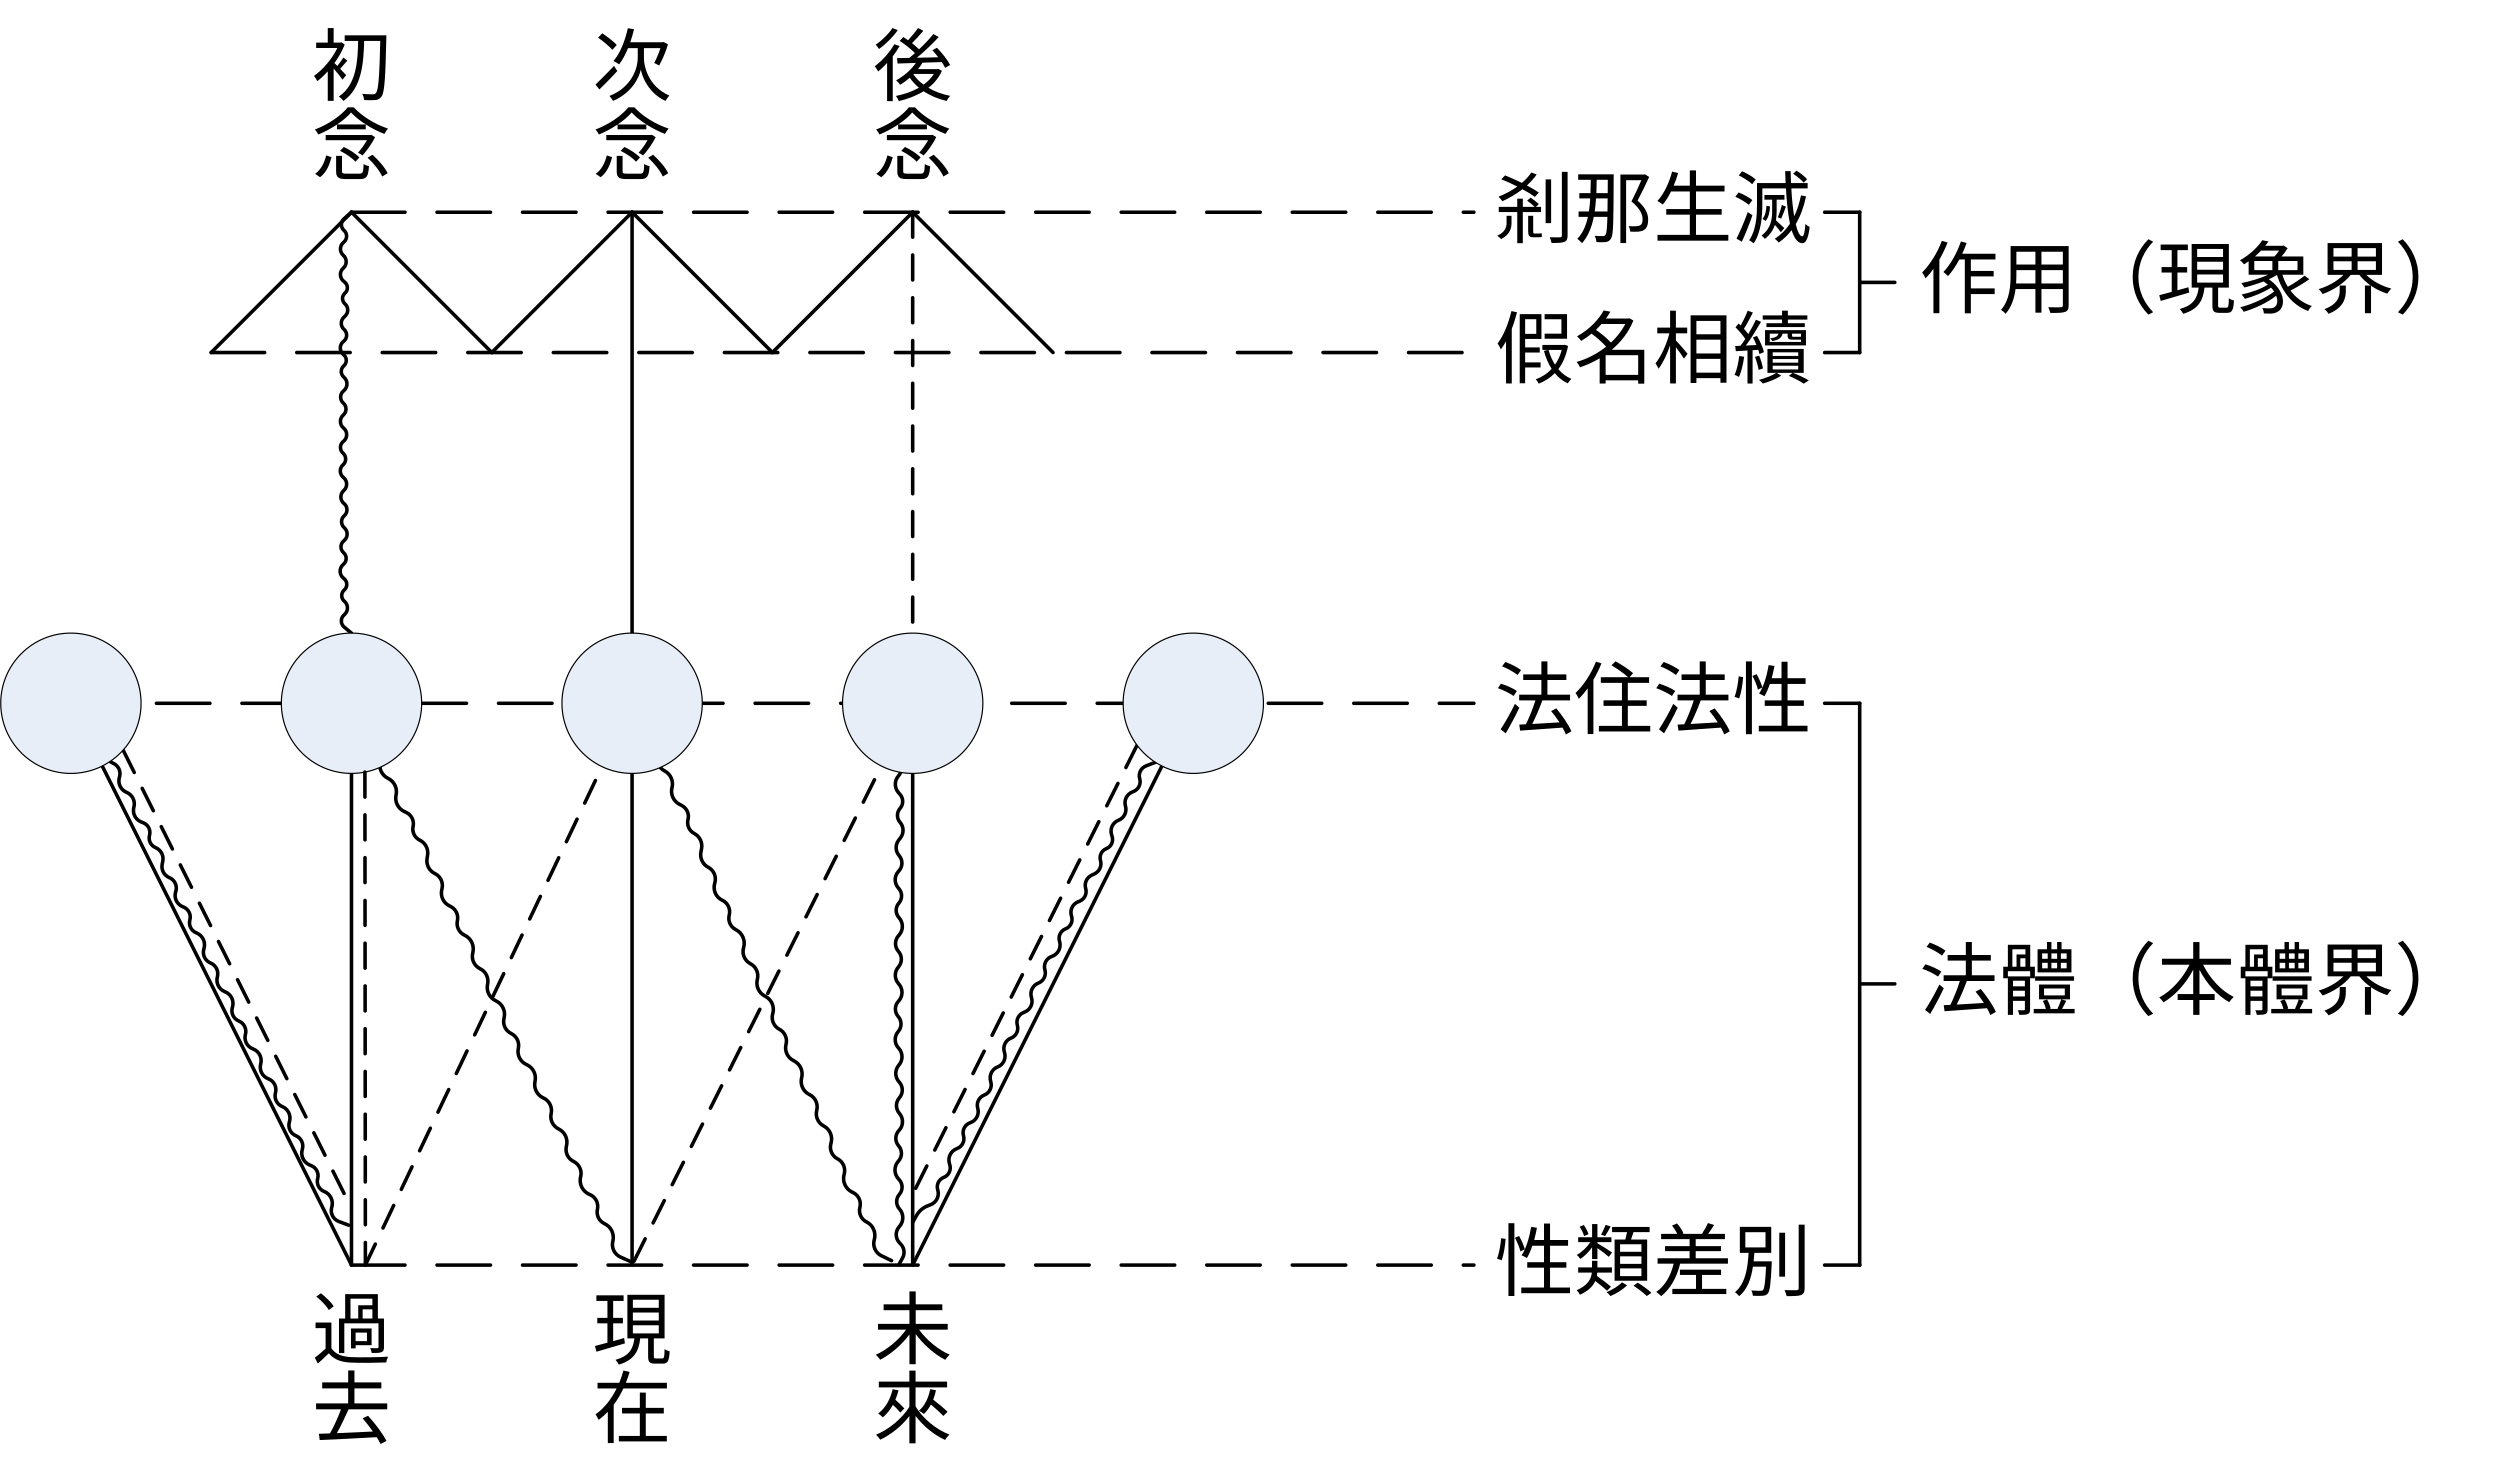
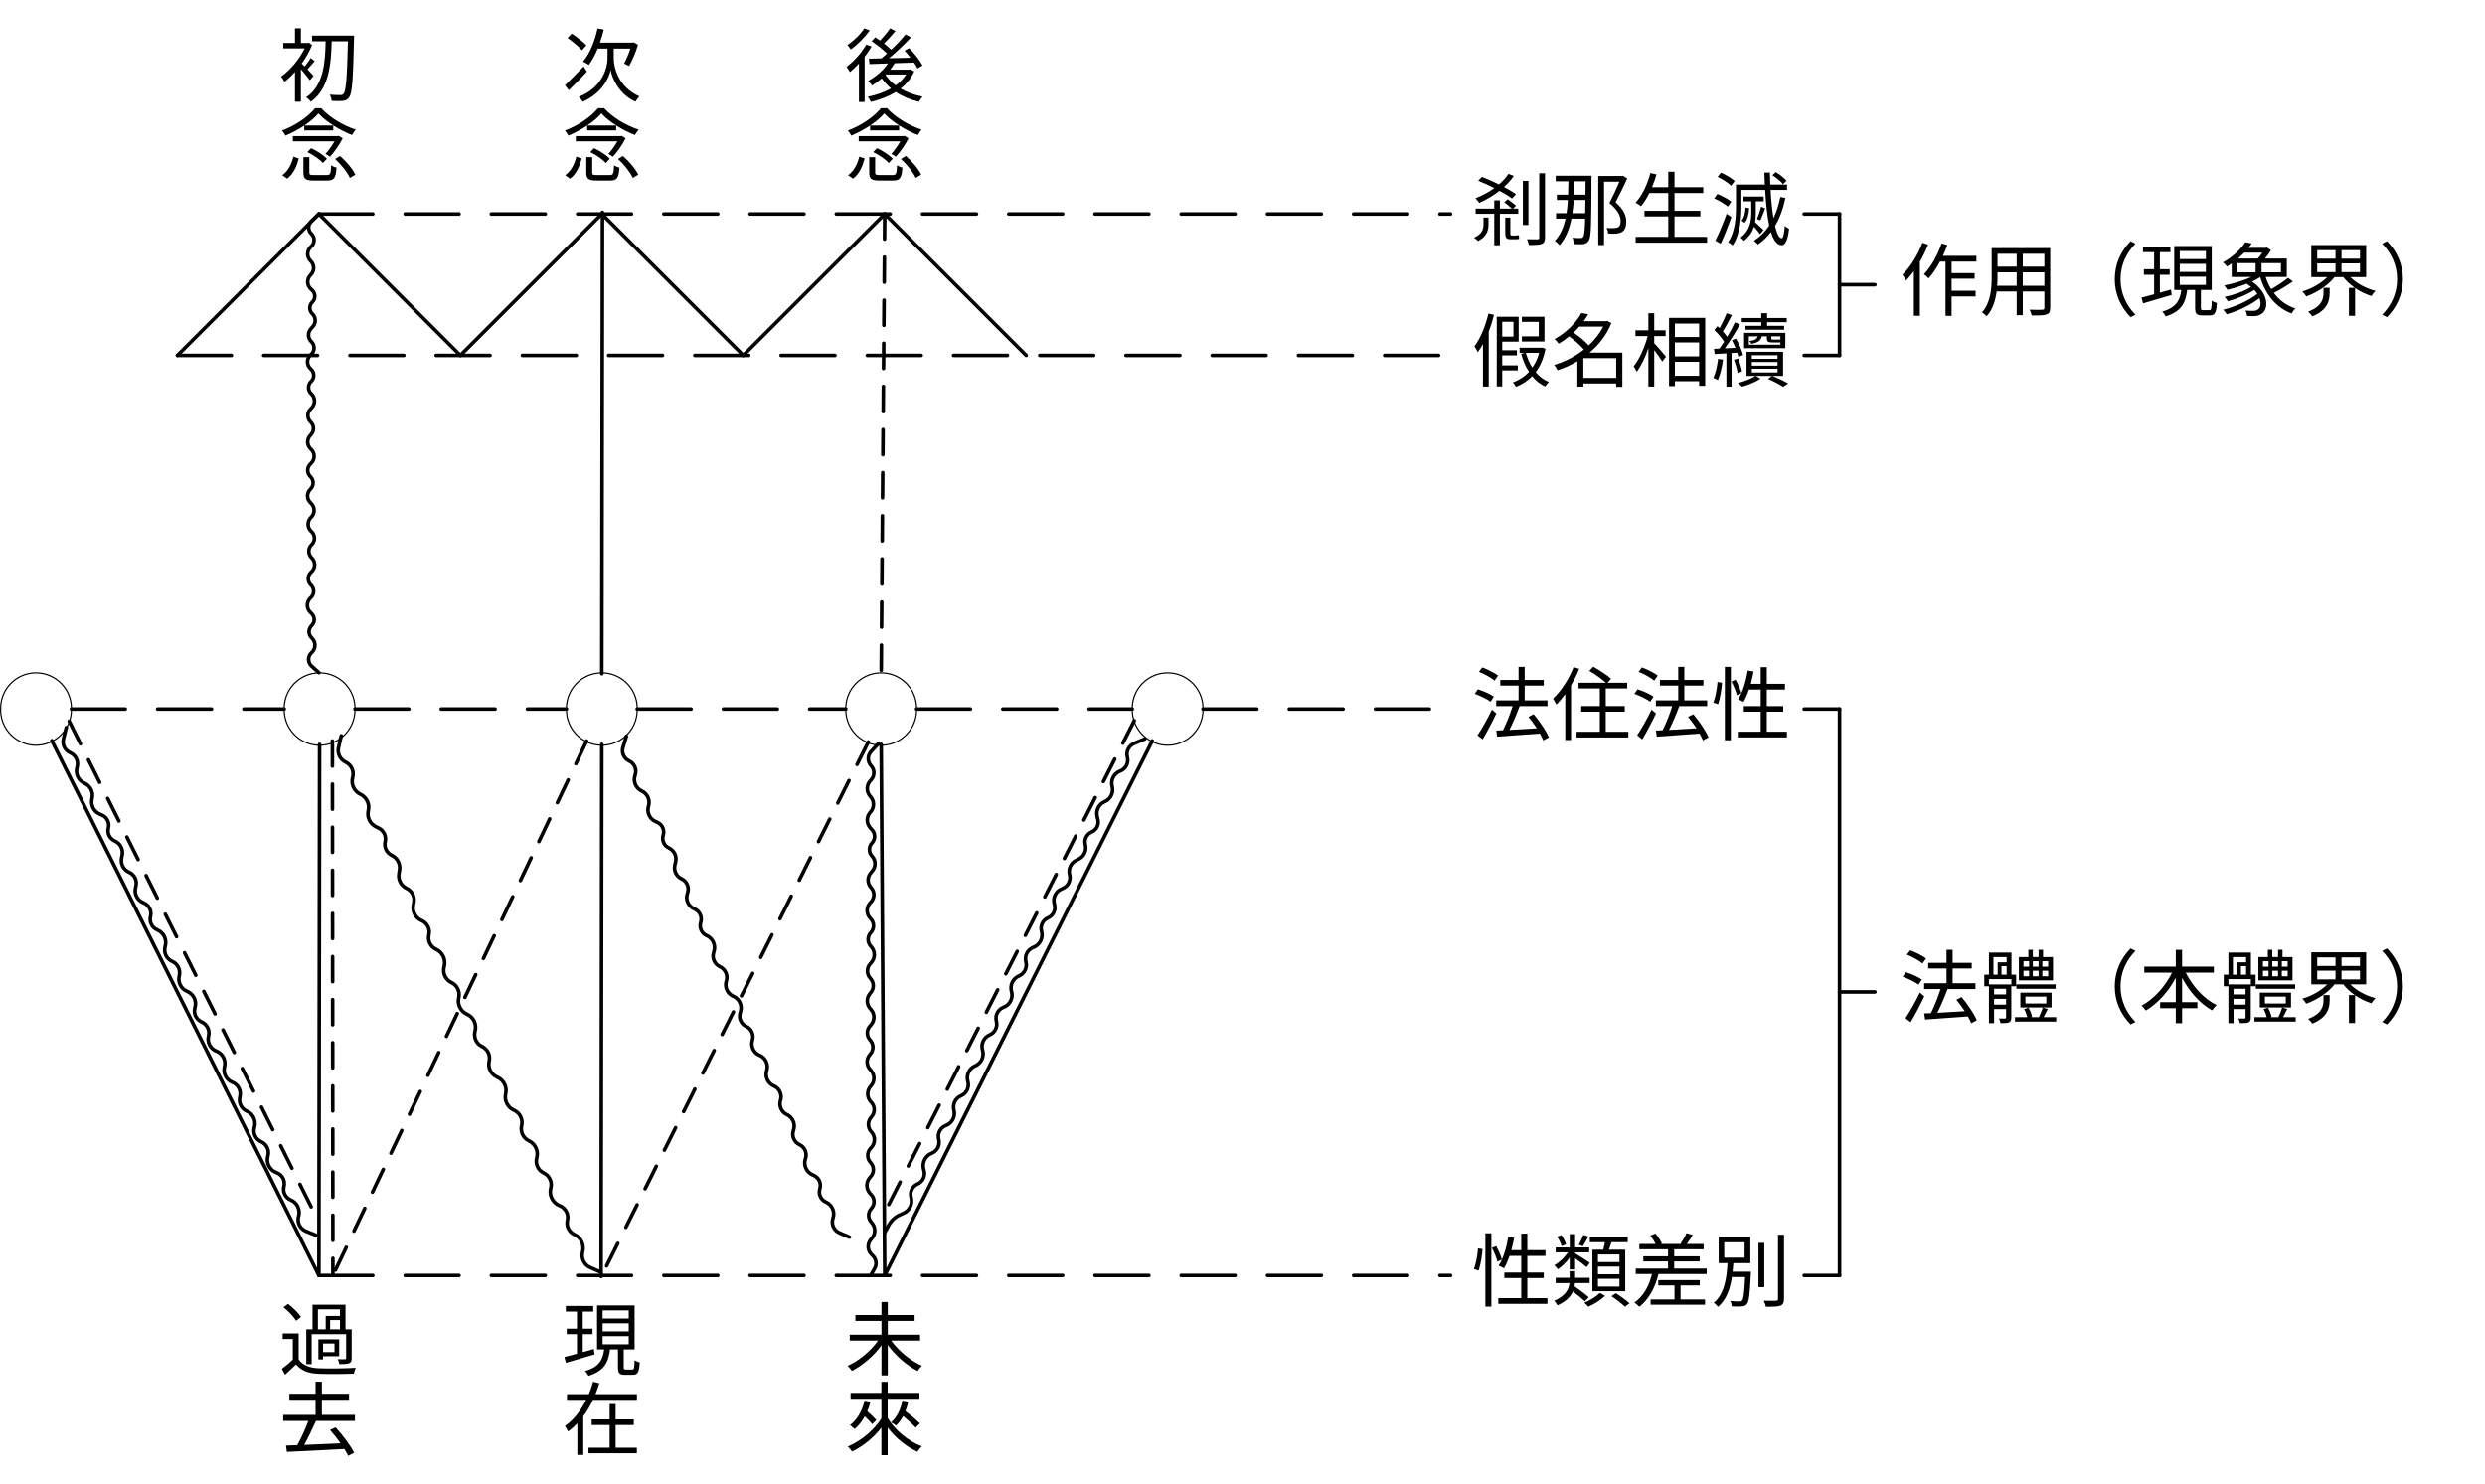
- <svg xmlns="http://www.w3.org/2000/svg" width="7.015in" height="4.129in" viewBox="0 0 505.047 297.307" xml:space="preserve" color-interpolation-filters="sRGB" class="st7">
+ <svg xmlns="http://www.w3.org/2000/svg" width="6.916in" height="4.129in" viewBox="0 0 497.96 297.307" xml:space="preserve" color-interpolation-filters="sRGB" class="st7">
  <style type="text/css">
	
		.st1 {stroke:#000000;stroke-linecap:round;stroke-linejoin:round;stroke-width:0.72}
		.st2 {stroke:#000000;stroke-dasharray:5.04,3.6;stroke-linecap:round;stroke-linejoin:round;stroke-width:0.72}
		.st3 {stroke:#000000;stroke-dasharray:10.8,6.48;stroke-linecap:round;stroke-linejoin:round;stroke-width:0.72}
		.st4 {fill:none;stroke:none;stroke-linecap:round;stroke-linejoin:round;stroke-width:0.72}
		.st5 {fill:#000000;font-family:新細明體;font-size:1.333em}
- 		.st6 {fill:#e8eef7;stroke:#000000;stroke-linecap:round;stroke-linejoin:round;stroke-width:0.24}
+ 		.st6 {fill:none;stroke:#000000;stroke-linecap:round;stroke-linejoin:round;stroke-width:0.24}
		.st7 {fill:none;fill-rule:evenodd;font-size:12px;overflow:visible;stroke-linecap:square;stroke-miterlimit:3}
	
	</style>
  <g>
-     <g id="group53-1" transform="translate(0.12,-0.36)">
-       <g id="shape45-2" transform="translate(315.515,-19.4267) rotate(26.2)">
-         <path d="M3.09 192.1 L1.58 193.75 A2.133 2.133 -180 0 0 1.58 196.63 L1.58 196.63 A2.133 2.133 0 0 1 1.58 199.51         L1.44 199.67 A2.361 2.361 -180 0 0 1.44 202.86 L1.44 202.86 A2.361 2.361 0 0 1 1.44 206.05 L1.44         206.05 A2.361 2.361 -180 0 0 1.44 209.25 L1.77 209.61 A1.98 1.98 0 0 1 1.77 212.28 L1.77 212.28         A1.98 1.98 -180 0 0 1.77 214.96 L1.77 214.96 A2.27 2.27 0 0 1 1.86 217.92 L1.49 218.38 A2.27         2.27 -180 0 0 1.58 221.35 L1.58 221.35 A2.133 2.133 0 0 1 1.58 224.23 L1.39 224.44 A2.285 2.285         -180 0 0 1.39 227.52 L1.53 227.68 A2.056 2.056 0 0 1 1.53 230.46 L1.53 230.46 A2.056 2.056 -180         0 0 1.53 233.24 L1.58 233.29 A2.437 2.437 0 0 1 1.58 236.59 L1.44 236.74 A2.209 2.209 -180 0         0 1.44 239.73 L1.44 239.73 A2.209 2.209 0 0 1 1.44 242.71 L1.44 242.71 A2.361 2.361 -180 0 0         1.44 245.91 L1.53 246.01 A2.361 2.361 0 0 1 1.53 249.2 L1.39 249.36 A2.133 2.133 -180 0 0 1.39         252.24 L1.39 252.24 A2.133 2.133 0 0 1 1.39 255.12 L1.39 255.12 A2.285 2.285 -180 0 0 1.39 258.21         L1.53 258.37 A2.361 2.361 0 0 1 1.53 261.56 L1.53 261.56 A2.361 2.361 -180 0 0 1.53 264.75 L1.62         264.86 A2.209 2.209 0 0 1 1.62 267.84 L1.62 267.84 A2.209 2.209 -180 0 0 1.62 270.83 L1.62 270.83         A2.361 2.361 0 0 1 1.62 274.02 L1.48 274.18 A2.133 2.133 -180 0 0 1.48 277.06 L1.48 277.06 A2.133         2.133 0 0 1 1.48 279.94 L1.39 280.05 A2.437 2.437 -180 0 0 1.39 283.34 L1.62 283.6 A2.056 2.056         0 0 1 1.62 286.38 L1.62 286.38 A2.056 2.056 -180 0 0 1.62 289.16 L1.67 289.21 A2.437 2.437 0         0 1 1.67 292.51 L1.23 292.99 A4.38 4.38 -180 0 0 0.08 295.73 L0 297.31" class="st1" />
-       </g>
-       <g id="shape47-5" transform="translate(495.547,283.795) rotate(116.546)">
-         <path d="M0 297.31 L101.43 297.31" class="st2" />
-       </g>
-       <g id="shape46-8" transform="translate(506.921,275.297) rotate(116.54)">
-         <path d="M0 297.31 L126.88 297.31" class="st1" />
-       </g>
-       <g id="shape44-11" transform="translate(56.1234,-15.2308) rotate(-24)">
-         <path d="M3.21 175.81 L1.7 177.72 A2.683 2.683 -180 0 0 1.7 181.05 L1.7 181.05 A2.683 2.683 0 0 1 1.7 184.39         L1.56 184.56 A2.971 2.971 -180 0 0 1.56 188.26 L1.56 188.26 A2.971 2.971 0 0 1 1.56 191.95 L1.56         191.95 A2.971 2.971 -180 0 0 1.56 195.64 L1.89 196.06 A2.492 2.492 0 0 1 1.89 199.16 L1.89 199.16         A2.492 2.492 -180 0 0 1.89 202.25 L1.89 202.25 A2.855 2.855 0 0 1 1.99 205.66 L1.6 206.23 A2.855         2.855 -180 0 0 1.7 209.64 L1.7 209.64 A2.683 2.683 0 0 1 1.7 212.97 L1.51 213.21 A2.875 2.875         -180 0 0 1.51 216.79 L1.65 216.96 A2.587 2.587 0 0 1 1.65 220.18 L1.65 220.18 A2.587 2.587 -180         0 0 1.65 223.4 L1.7 223.46 A3.067 3.067 0 0 1 1.7 227.27 L1.56 227.45 A2.779 2.779 -180 0 0         1.56 230.9 L1.56 230.9 A2.779 2.779 0 0 1 1.56 234.35 L1.56 234.35 A2.971 2.971 -180 0 0 1.56         238.05 L1.65 238.17 A2.971 2.971 0 0 1 1.65 241.86 L1.51 242.04 A2.683 2.683 -180 0 0 1.51 245.37         L1.51 245.37 A2.683 2.683 0 0 1 1.51 248.71 L1.51 248.71 A2.875 2.875 -180 0 0 1.51 252.28 L1.65         252.46 A2.971 2.971 0 0 1 1.65 256.15 L1.65 256.15 A2.971 2.971 -180 0 0 1.65 259.85 L1.75 259.96         A2.779 2.779 0 0 1 1.75 263.42 L1.75 263.42 A2.779 2.779 -180 0 0 1.75 266.87 L1.75 266.87 A2.971         2.971 0 0 1 1.75 270.57 L1.61 270.74 A2.683 2.683 -180 0 0 1.61 274.08 L1.61 274.08 A2.683 2.683         0 0 1 1.61 277.41 L1.51 277.53 A3.067 3.067 -180 0 0 1.51 281.35 L1.75 281.64 A2.587 2.587 0 0         1 1.75 284.86 L1.75 284.86 A2.587 2.587 -180 0 0 1.75 288.08 L1.8 288.13 A3.067 3.067 0 0 1 1.8         291.95 L1.69 292.08 A2.761 2.761 -180 0 0 1.75 295.58 L3.21 297.31" class="st1" />
-       </g>
-       <g id="shape43-14" transform="translate(180.673,-41.3465)">
-         <path d="M2.35 183.8 L0.84 185.53 A2.309 2.309 -180 0 0 0.84 188.57 L0.84 188.57 A2.309 2.309 0 0 1 0.84         191.6 L0.7 191.76 A2.556 2.556 -180 0 0 0.7 195.12 L0.7 195.12 A2.556 2.556 0 0 1 0.7 198.48         L0.7 198.48 A2.556 2.556 -180 0 0 0.7 201.84 L1.03 202.22 A2.144 2.144 0 0 1 1.03 205.04 L1.03         205.04 A2.144 2.144 -180 0 0 1.03 207.86 L1.03 207.86 A2.457 2.457 0 0 1 1.12 210.97 L0.74 211.47         A2.457 2.457 -180 0 0 0.84 214.58 L0.84 214.58 A2.309 2.309 0 0 1 0.84 217.61 L0.65 217.83 A2.474         2.474 -180 0 0 0.65 221.08 L0.79 221.25 A2.227 2.227 0 0 1 0.79 224.17 L0.79 224.17 A2.227 2.227         -180 0 0 0.79 227.1 L0.84 227.15 A2.639 2.639 0 0 1 0.84 230.62 L0.7 230.78 A2.392 2.392 -180         0 0 0.7 233.93 L0.7 233.93 A2.392 2.392 0 0 1 0.7 237.07 L0.7 237.07 A2.556 2.556 -180 0 0 0.7         240.43 L0.79 240.54 A2.556 2.556 0 0 1 0.79 243.9 L0.65 244.06 A2.309 2.309 -180 0 0 0.65 247.09         L0.65 247.09 A2.309 2.309 0 0 1 0.65 250.13 L0.65 250.13 A2.474 2.474 -180 0 0 0.65 253.38 L0.79         253.54 A2.556 2.556 0 0 1 0.79 256.9 L0.79 256.9 A2.556 2.556 -180 0 0 0.79 260.26 L0.89 260.37         A2.392 2.392 0 0 1 0.89 263.51 L0.89 263.51 A2.392 2.392 -180 0 0 0.89 266.66 L0.89 266.66 A2.556         2.556 0 0 1 0.89 270.02 L0.74 270.18 A2.309 2.309 -180 0 0 0.74 273.22 L0.74 273.22 A2.309 2.309         0 0 1 0.74 276.25 L0.65 276.36 A2.639 2.639 -180 0 0 0.65 279.83 L0.89 280.1 A2.227 2.227 0 0         1 0.89 283.02 L0.89 283.02 A2.227 2.227 -180 0 0 0.89 285.95 L0.93 286 A2.639 2.639 0 0 1 0.93         289.47 L0.83 289.59 A2.383 2.383 -180 0 0 0.89 292.78 L1.2 293.12 A2.337 2.337 0 0 1 1.55 295.83         L0.74 297.31" class="st1" />
-       </g>
-       <g id="shape42-17" transform="translate(481.559,142.452) rotate(90)">
-         <path d="M0 297.31 L113.51 297.31" class="st1" />
-       </g>
-       <g id="shape41-20" transform="translate(-4.99237,-11.0019) rotate(-25.8)">
-         <path d="M3.21 175.59 L1.7 177.5 A2.691 2.691 -180 0 0 1.7 180.84 L1.7 180.84 A2.691 2.691 0 0 1 1.7 184.18         L1.56 184.36 A2.979 2.979 -180 0 0 1.56 188.06 L1.56 188.06 A2.979 2.979 0 0 1 1.56 191.76 L1.56         191.76 A2.979 2.979 -180 0 0 1.56 195.46 L1.89 195.88 A2.499 2.499 0 0 1 1.89 198.98 L1.89 198.98         A2.499 2.499 -180 0 0 1.89 202.08 L1.89 202.08 A2.863 2.863 0 0 1 1.99 205.5 L1.6 206.06 A2.863         2.863 -180 0 0 1.7 209.48 L1.7 209.48 A2.691 2.691 0 0 1 1.7 212.82 L1.51 213.06 A2.883 2.883         -180 0 0 1.51 216.64 L1.65 216.82 A2.595 2.595 0 0 1 1.65 220.04 L1.65 220.04 A2.595 2.595 -180         0 0 1.65 223.26 L1.7 223.32 A3.076 3.076 0 0 1 1.7 227.14 L1.56 227.32 A2.787 2.787 -180 0 0         1.56 230.78 L1.56 230.78 A2.787 2.787 0 0 1 1.56 234.24 L1.56 234.24 A2.979 2.979 -180 0 0 1.56         237.94 L1.65 238.06 A2.979 2.979 0 0 1 1.65 241.76 L1.51 241.94 A2.691 2.691 -180 0 0 1.51 245.28         L1.51 245.28 A2.691 2.691 0 0 1 1.51 248.62 L1.51 248.62 A2.883 2.883 -180 0 0 1.51 252.2 L1.65         252.38 A2.979 2.979 0 0 1 1.65 256.08 L1.65 256.08 A2.979 2.979 -180 0 0 1.65 259.78 L1.75 259.9         A2.787 2.787 0 0 1 1.75 263.36 L1.75 263.36 A2.787 2.787 -180 0 0 1.75 266.82 L1.75 266.82 A2.979         2.979 0 0 1 1.75 270.52 L1.61 270.7 A2.691 2.691 -180 0 0 1.61 274.04 L1.61 274.04 A2.691 2.691         0 0 1 1.61 277.38 L1.51 277.5 A3.076 3.076 -180 0 0 1.51 281.32 L1.75 281.61 A2.595 2.595 0         0 1 1.75 284.84 L1.75 284.84 A2.595 2.595 -180 0 0 1.75 288.06 L1.8 288.12 A3.076 3.076 0 0         1 1.8 291.94 L1.69 292.07 A2.769 2.769 -180 0 0 1.75 295.58 L3.21 297.31" class="st1" />
-       </g>
-       <g id="shape39-23" transform="translate(290.821,19.306) rotate(63.5108)">
-         <path d="M0 297.31 L103.45 297.31" class="st2" />
-       </g>
-       <g id="shape40-26" transform="translate(-63.8459,-17.4414) rotate(-26.2)">
-         <path d="M3.21 187.81 L1.7 189.53 A2.275 2.275 -180 0 0 1.7 192.54 L1.7 192.54 A2.275 2.275 0 0 1 1.7 195.54         L1.56 195.7 A2.518 2.518 -180 0 0 1.56 199.03 L1.56 199.03 A2.518 2.518 0 0 1 1.56 202.36 L1.56         202.36 A2.518 2.518 -180 0 0 1.56 205.69 L1.89 206.06 A2.112 2.112 0 0 1 1.89 208.85 L1.89 208.85         A2.112 2.112 -180 0 0 1.89 211.65 L1.89 211.65 A2.421 2.421 0 0 1 1.98 214.73 L1.61 215.22 A2.421         2.421 -180 0 0 1.7 218.3 L1.7 218.3 A2.275 2.275 0 0 1 1.7 221.31 L1.51 221.52 A2.437 2.437         -180 0 0 1.51 224.74 L1.65 224.9 A2.193 2.193 0 0 1 1.65 227.8 L1.65 227.8 A2.193 2.193 -180         0 0 1.65 230.7 L1.7 230.75 A2.599 2.599 0 0 1 1.7 234.19 L1.56 234.35 A2.356 2.356 -180 0 0         1.56 237.46 L1.56 237.46 A2.356 2.356 0 0 1 1.56 240.57 L1.56 240.57 A2.518 2.518 -180 0 0 1.56         243.9 L1.65 244.01 A2.518 2.518 0 0 1 1.65 247.34 L1.51 247.5 A2.275 2.275 -180 0 0 1.51 250.5         L1.51 250.5 A2.275 2.275 0 0 1 1.51 253.51 L1.51 253.51 A2.437 2.437 -180 0 0 1.51 256.73 L1.65         256.89 A2.518 2.518 0 0 1 1.65 260.22 L1.65 260.22 A2.518 2.518 -180 0 0 1.65 263.55 L1.75 263.65         A2.356 2.356 0 0 1 1.75 266.77 L1.75 266.77 A2.356 2.356 -180 0 0 1.75 269.88 L1.75 269.88 A2.518         2.518 0 0 1 1.75 273.21 L1.61 273.37 A2.275 2.275 -180 0 0 1.61 276.37 L1.61 276.37 A2.275 2.275         0 0 1 1.61 279.38 L1.51 279.49 A2.599 2.599 -180 0 0 1.51 282.92 L1.75 283.19 A2.193 2.193 0         0 1 1.75 286.09 L1.75 286.09 A2.193 2.193 -180 0 0 1.75 288.99 L1.8 289.04 A2.599 2.599 0 0         1 1.8 292.48 L1.7 292.59 A2.348 2.348 -180 0 0 1.75 295.75 L3.21 297.31" class="st1" />
-       </g>
-       <g id="shape38-29" transform="translate(280.15,9.60713) rotate(63.4596)">
-         <path d="M0 297.31 L126.88 297.31" class="st1" />
-       </g>
-       <g id="shape34-32" transform="translate(396.137,269.955) rotate(115.395)">
-         <path d="M0 297.31 L125.65 297.31" class="st2" />
-       </g>
-       <g id="shape36-35" transform="translate(368.173,142.452) rotate(90)">
-         <path d="M0 297.31 L113.51 297.31" class="st1" />
-       </g>
-       <g id="shape33-38" transform="translate(450.228,275.297) rotate(116.54)">
-         <path d="M0 297.31 L126.88 297.31" class="st2" />
-       </g>
-       <g id="shape32-41" transform="translate(481.559,43.2397) rotate(90)">
-         <path d="M0 297.31 L99.21 297.31" class="st2" />
-       </g>
-       <g id="shape31-44" transform="translate(424.866,43.2397) rotate(90)">
-         <path d="M0 297.31 L212.72 297.31" class="st1" />
-       </g>
-       <g id="shape24-47" transform="translate(14.1732,-154.854)">
-         <path d="M0 297.31 L283.46 297.31" class="st3" />
-       </g>
-       <g id="shape1-50" transform="translate(60.9449,-255.24)">
+     <g id="group64-1" transform="translate(0.12,-0.36)">
+       <g id="shape45-2" transform="translate(308.428,-19.4267) rotate(26.2)">
+         <path d="M3.09 185.57 L1.58 187.32 A2.342 2.342 -180 0 0 1.58 190.39 L1.58 190.39 A2.342 2.342 0 0 1 1.58         193.45 L1.44 193.61 A2.593 2.593 -180 0 0 1.44 197 L1.44 197 A2.593 2.593 0 0 1 1.44 200.39         L1.44 200.39 A2.593 2.593 -180 0 0 1.44 203.78 L1.77 204.17 A2.175 2.175 0 0 1 1.77 207.01 L1.77         207.01 A2.175 2.175 -180 0 0 1.77 209.85 L1.77 209.85 A2.492 2.492 0 0 1 1.86 212.99 L1.48 213.49         A2.492 2.492 -180 0 0 1.58 216.63 L1.58 216.63 A2.342 2.342 0 0 1 1.58 219.7 L1.39 219.92 A2.509         2.509 -180 0 0 1.39 223.2 L1.53 223.36 A2.259 2.259 0 0 1 1.53 226.31 L1.53 226.31 A2.259 2.259         -180 0 0 1.53 229.27 L1.58 229.32 A2.677 2.677 0 0 1 1.58 232.82 L1.44 232.99 A2.426 2.426 -180         0 0 1.44 236.16 L1.44 236.16 A2.426 2.426 0 0 1 1.44 239.33 L1.44 239.33 A2.593 2.593 -180 0         0 1.44 242.72 L1.53 242.83 A2.593 2.593 0 0 1 1.53 246.22 L1.39 246.38 A2.342 2.342 -180 0 0         1.39 249.45 L1.39 249.45 A2.342 2.342 0 0 1 1.39 252.51 L1.39 252.51 A2.509 2.509 -180 0 0 1.39         255.79 L1.53 255.95 A2.593 2.593 0 0 1 1.53 259.34 L1.53 259.34 A2.593 2.593 -180 0 0 1.53 262.73         L1.62 262.84 A2.426 2.426 0 0 1 1.62 266.02 L1.62 266.02 A2.426 2.426 -180 0 0 1.62 269.19 L1.62         269.19 A2.593 2.593 0 0 1 1.62 272.58 L1.48 272.74 A2.342 2.342 -180 0 0 1.48 275.8 L1.48 275.8         A2.342 2.342 0 0 1 1.48 278.87 L1.39 278.98 A2.677 2.677 -180 0 0 1.39 282.48 L1.62 282.75 A2.259         2.259 0 0 1 1.62 285.7 L1.62 285.7 A2.259 2.259 -180 0 0 1.62 288.66 L1.67 288.71 A2.677 2.677         0 0 1 1.67 292.21 L1.26 292.69 A4.855 4.855 -180 0 0 0.08 295.63 L0 297.31" class="st1" />
+       </g>
+       <g id="shape47-5" transform="translate(492.3,279.314) rotate(116.903)">
+         <path d="M0 297.31 L110.69 297.31" class="st2" />
+       </g>
+       <g id="shape46-8" transform="translate(496.647,281.901) rotate(116.588)">
+         <path d="M0 297.31 L119.79 297.31" class="st1" />
+       </g>
+       <g id="shape44-11" transform="translate(46.2184,-22.0252) rotate(-24)">
+         <path d="M3.21 187.45 L1.7 189.18 A2.286 2.286 -180 0 0 1.7 192.19 L1.7 192.19 A2.286 2.286 0 0 1 1.7 195.21         L1.56 195.37 A2.531 2.531 -180 0 0 1.56 198.71 L1.56 198.71 A2.531 2.531 0 0 1 1.56 202.05 L1.56         202.05 A2.531 2.531 -180 0 0 1.56 205.38 L1.89 205.76 A2.123 2.123 0 0 1 1.89 208.56 L1.89 208.56         A2.123 2.123 -180 0 0 1.89 211.36 L1.89 211.36 A2.433 2.433 0 0 1 1.98 214.46 L1.61 214.94 A2.433         2.433 -180 0 0 1.7 218.04 L1.7 218.04 A2.286 2.286 0 0 1 1.7 221.05 L1.51 221.27 A2.45 2.45         -180 0 0 1.51 224.5 L1.65 224.66 A2.205 2.205 0 0 1 1.65 227.57 L1.65 227.57 A2.205 2.205 -180         0 0 1.65 230.48 L1.7 230.53 A2.613 2.613 0 0 1 1.7 233.98 L1.56 234.14 A2.368 2.368 -180 0 0         1.56 237.26 L1.56 237.26 A2.368 2.368 0 0 1 1.56 240.39 L1.56 240.39 A2.531 2.531 -180 0 0 1.56         243.73 L1.65 243.83 A2.531 2.531 0 0 1 1.65 247.17 L1.51 247.33 A2.286 2.286 -180 0 0 1.51 250.35         L1.51 250.35 A2.286 2.286 0 0 1 1.51 253.36 L1.51 253.36 A2.45 2.45 -180 0 0 1.51 256.6 L1.65         256.76 A2.531 2.531 0 0 1 1.65 260.1 L1.65 260.1 A2.531 2.531 -180 0 0 1.65 263.43 L1.75 263.54         A2.368 2.368 0 0 1 1.75 266.67 L1.75 266.67 A2.368 2.368 -180 0 0 1.75 269.79 L1.75 269.79 A2.531         2.531 0 0 1 1.75 273.13 L1.61 273.29 A2.286 2.286 -180 0 0 1.61 276.3 L1.61 276.3 A2.286 2.286         0 0 1 1.61 279.32 L1.51 279.43 A2.613 2.613 -180 0 0 1.51 282.87 L1.75 283.14 A2.205 2.205 0         0 1 1.75 286.05 L1.75 286.05 A2.205 2.205 -180 0 0 1.75 288.96 L1.8 289.01 A2.613 2.613 0 0         1 1.8 292.46 L1.7 292.57 A2.36 2.36 -180 0 0 1.75 295.74 L3.21 297.31" class="st1" />
+       </g>
+       <g id="shape43-14" transform="translate(173.586,-41.3465)">
+         <path d="M2.35 190.68 L0.84 192.31 A2.095 2.095 -180 0 0 0.84 195.16 L0.84 195.16 A2.095 2.095 0 0 1 0.84         198.01 L0.7 198.16 A2.32 2.32 -180 0 0 0.7 201.32 L0.7 201.32 A2.32 2.32 0 0 1 0.7 204.47         L0.7 204.47 A2.32 2.32 -180 0 0 0.7 207.63 L1.03 207.99 A1.946 1.946 0 0 1 1.03 210.63 L1.03         210.63 A1.946 1.946 -180 0 0 1.03 213.28 L1.03 213.28 A2.23 2.23 0 0 1 1.12 216.21 L0.75 216.66         A2.23 2.23 -180 0 0 0.84 219.59 L0.84 219.59 A2.095 2.095 0 0 1 0.84 222.44 L0.65 222.65 A2.245         2.245 -180 0 0 0.65 225.7 L0.79 225.85 A2.021 2.021 0 0 1 0.79 228.6 L0.79 228.6 A2.021 2.021         -180 0 0 0.79 231.35 L0.84 231.4 A2.395 2.395 0 0 1 0.84 234.66 L0.7 234.81 A2.17 2.17 -180         0 0 0.7 237.77 L0.7 237.77 A2.17 2.17 0 0 1 0.7 240.72 L0.7 240.72 A2.32 2.32 -180 0 0 0.7         243.88 L0.79 243.98 A2.32 2.32 0 0 1 0.79 247.13 L0.65 247.29 A2.095 2.095 -180 0 0 0.65 250.14         L0.65 250.14 A2.095 2.095 0 0 1 0.65 252.99 L0.65 252.99 A2.245 2.245 -180 0 0 0.65 256.04 L0.79         256.2 A2.32 2.32 0 0 1 0.79 259.35 L0.79 259.35 A2.32 2.32 -180 0 0 0.79 262.51 L0.89 262.61         A2.17 2.17 0 0 1 0.89 265.56 L0.89 265.56 A2.17 2.17 -180 0 0 0.89 268.52 L0.89 268.52 A2.32         2.32 0 0 1 0.89 271.67 L0.74 271.82 A2.095 2.095 -180 0 0 0.74 274.68 L0.74 274.68 A2.095 2.095         0 0 1 0.74 277.53 L0.65 277.63 A2.395 2.395 -180 0 0 0.65 280.89 L0.89 281.14 A2.021 2.021 0 0         1 0.89 283.89 L0.89 283.89 A2.021 2.021 -180 0 0 0.89 286.64 L0.93 286.69 A2.395 2.395 0 0 1 0.93         289.95 L0.84 290.05 A2.167 2.167 -180 0 0 0.89 293.05 L1.22 293.39 A2.098 2.098 0 0 1 1.55 295.92         L0.74 297.31" class="st1" />
+       </g>
+       <g id="shape42-17" transform="translate(473.757,147.559) rotate(89.6185)">
+         <path d="M0 297.31 L106.42 297.31" class="st1" />
+       </g>
+       <g id="shape41-20" transform="translate(-12.079,-11.0019) rotate(-25.8)">
+         <path d="M3.21 177.94 L1.7 179.81 A2.608 2.608 -180 0 0 1.7 183.09 L1.7 183.09 A2.608 2.608 0 0 1 1.7 186.37         L1.56 186.54 A2.887 2.887 -180 0 0 1.56 190.17 L1.56 190.17 A2.887 2.887 0 0 1 1.56 193.8 L1.56         193.8 A2.887 2.887 -180 0 0 1.56 197.43 L1.89 197.84 A2.422 2.422 0 0 1 1.89 200.88 L1.89 200.88         A2.422 2.422 -180 0 0 1.89 203.92 L1.89 203.92 A2.775 2.775 0 0 1 1.99 207.27 L1.6 207.82 A2.775         2.775 -180 0 0 1.7 211.18 L1.7 211.18 A2.608 2.608 0 0 1 1.7 214.45 L1.51 214.69 A2.794 2.794         -180 0 0 1.51 218.2 L1.65 218.37 A2.515 2.515 0 0 1 1.65 221.53 L1.65 221.53 A2.515 2.515 -180         0 0 1.65 224.69 L1.7 224.75 A2.981 2.981 0 0 1 1.7 228.5 L1.56 228.67 A2.701 2.701 -180 0 0 1.56         232.07 L1.56 232.07 A2.701 2.701 0 0 1 1.56 235.46 L1.56 235.46 A2.887 2.887 -180 0 0 1.56 239.09         L1.65 239.2 A2.887 2.887 0 0 1 1.65 242.83 L1.51 243.01 A2.608 2.608 -180 0 0 1.51 246.28 L1.51         246.28 A2.608 2.608 0 0 1 1.51 249.56 L1.51 249.56 A2.794 2.794 -180 0 0 1.51 253.07 L1.65 253.25         A2.887 2.887 0 0 1 1.65 256.87 L1.65 256.87 A2.887 2.887 -180 0 0 1.65 260.5 L1.75 260.62 A2.701         2.701 0 0 1 1.75 264.01 L1.75 264.01 A2.701 2.701 -180 0 0 1.75 267.41 L1.75 267.41 A2.887 2.887         0 0 1 1.75 271.03 L1.61 271.21 A2.608 2.608 -180 0 0 1.61 274.49 L1.61 274.49 A2.608 2.608 0         0 1 1.61 277.76 L1.51 277.88 A2.981 2.981 -180 0 0 1.51 281.63 L1.75 281.92 A2.515 2.515 0 0         1 1.75 285.08 L1.75 285.08 A2.515 2.515 -180 0 0 1.75 288.24 L1.8 288.3 A2.981 2.981 0 0 1 1.8         292.04 L1.69 292.17 A2.685 2.685 -180 0 0 1.75 295.61 L3.21 297.31" class="st1" />
+       </g>
+       <g id="shape39-23" transform="translate(279.833,12.2906) rotate(63.5108)">
+         <path d="M0 297.31 L112.22 297.31" class="st2" />
+       </g>
+       <g id="shape40-26" transform="translate(-70.9325,-17.4414) rotate(-26.2)">
+         <path d="M3.21 183.92 L1.7 185.7 A2.403 2.403 -180 0 0 1.7 188.81 L1.7 188.81 A2.403 2.403 0 0 1 1.7 191.92         L1.56 192.09 A2.66 2.66 -180 0 0 1.56 195.54 L1.56 195.54 A2.66 2.66 0 0 1 1.56 198.98 L1.56         198.98 A2.66 2.66 -180 0 0 1.56 202.43 L1.89 202.82 A2.231 2.231 0 0 1 1.89 205.71 L1.89 205.71         A2.231 2.231 -180 0 0 1.89 208.6 L1.89 208.6 A2.557 2.557 0 0 1 1.99 211.79 L1.6 212.3 A2.557         2.557 -180 0 0 1.7 215.49 L1.7 215.49 A2.403 2.403 0 0 1 1.7 218.6 L1.51 218.83 A2.575 2.575         -180 0 0 1.51 222.16 L1.65 222.33 A2.317 2.317 0 0 1 1.65 225.33 L1.65 225.33 A2.317 2.317 -180         0 0 1.65 228.33 L1.7 228.39 A2.746 2.746 0 0 1 1.7 231.94 L1.56 232.11 A2.489 2.489 -180 0 0         1.56 235.33 L1.56 235.33 A2.489 2.489 0 0 1 1.56 238.56 L1.56 238.56 A2.66 2.66 -180 0 0 1.56         242 L1.65 242.11 A2.66 2.66 0 0 1 1.65 245.56 L1.51 245.73 A2.403 2.403 -180 0 0 1.51 248.84         L1.51 248.84 A2.403 2.403 0 0 1 1.51 251.95 L1.51 251.95 A2.575 2.575 -180 0 0 1.51 255.29 L1.65         255.45 A2.66 2.66 0 0 1 1.65 258.9 L1.65 258.9 A2.66 2.66 -180 0 0 1.65 262.35 L1.75 262.46         A2.489 2.489 0 0 1 1.75 265.68 L1.75 265.68 A2.489 2.489 -180 0 0 1.75 268.9 L1.75 268.9 A2.66         2.66 0 0 1 1.75 272.35 L1.61 272.52 A2.403 2.403 -180 0 0 1.61 275.63 L1.61 275.63 A2.403 2.403         0 0 1 1.61 278.74 L1.51 278.85 A2.746 2.746 -180 0 0 1.51 282.41 L1.75 282.69 A2.317 2.317 0         0 1 1.75 285.69 L1.75 285.69 A2.317 2.317 -180 0 0 1.75 288.69 L1.8 288.75 A2.746 2.746 0 0         1 1.8 292.3 L1.69 292.42 A2.478 2.478 -180 0 0 1.75 295.69 L3.21 297.31" class="st1" />
+       </g>
+       <g id="shape38-29" transform="translate(276.229,15.947) rotate(63.4596)">
+         <path d="M0 297.31 L119.79 297.31" class="st1" />
+       </g>
+       <g id="shape34-32" transform="translate(386.012,276.357) rotate(115.395)">
+         <path d="M0 297.31 L118.56 297.31" class="st2" />
+       </g>
+       <g id="shape36-35" transform="translate(361.223,149.922) rotate(90.0738)">
+         <path d="M0 297.31 L106.42 297.31" class="st1" />
+       </g>
+       <g id="shape33-38" transform="translate(439.846,281.895) rotate(116.54)">
+         <path d="M0 297.31 L119.5 297.31" class="st2" />
+       </g>
+       <g id="shape32-41" transform="translate(474.463,45.5266) rotate(90.4407)">
+         <path d="M0 297.31 L92.13 297.31" class="st2" />
+       </g>
+       <g id="shape24-44" transform="translate(240.945,-154.854)">
+         <path d="M0 297.31 L49.61 297.31" class="st3" />
+       </g>
+       <g id="shape1-47" transform="translate(53.8583,-255.24)">
        <rect x="0" y="255.96" width="19.843" height="41.346" class="st4" />
        <text x="9.92" y="260.63" writing-mode="tb-rl" class="st5">初念</text>
      </g>
-       <g id="shape2-53" transform="translate(117.638,-255.24)">
+       <g id="shape2-50" transform="translate(110.551,-255.24)">
        <rect x="0" y="255.96" width="19.843" height="41.346" class="st4" />
        <text x="9.92" y="260.63" writing-mode="tb-rl" class="st5">次念</text>
      </g>
-       <g id="shape3-56" transform="translate(174.331,-255.24)">
+       <g id="shape3-53" transform="translate(167.244,-255.24)">
        <rect x="0" y="255.96" width="19.843" height="41.346" class="st4" />
        <text x="9.92" y="260.63" writing-mode="tb-rl" class="st5">後念</text>
      </g>
-       <g id="shape4-59" transform="translate(337.787,253.467) rotate(135)">
-         <path d="M0 297.31 L40.09 297.31" class="st1" />
-       </g>
-       <g id="shape5-62" transform="translate(-111.015,281.814) rotate(-135)">
-         <path d="M0 297.31 L40.09 297.31" class="st1" />
-       </g>
-       <g id="shape6-65" transform="translate(394.479,253.467) rotate(135)">
-         <path d="M0 297.31 L40.09 297.31" class="st1" />
-       </g>
-       <g id="shape7-68" transform="translate(281.094,253.467) rotate(135)">
-         <path d="M0 297.31 L40.09 297.31" class="st1" />
-       </g>
-       <g id="shape8-71" transform="translate(-54.322,281.814) rotate(-135)">
-         <path d="M0 297.31 L40.09 297.31" class="st1" />
-       </g>
-       <g id="shape9-74" transform="translate(2.3709,281.814) rotate(-135)">
-         <path d="M0 297.31 L40.09 297.31" class="st1" />
-       </g>
-       <g id="shape10-77" transform="translate(297.638,-244.146)">
+       <g id="shape4-56" transform="translate(330.7,253.467) rotate(135)">
+         <path d="M0 297.31 L40.09 297.31" class="st1" />
+       </g>
+       <g id="shape5-59" transform="translate(-118.102,281.814) rotate(-135)">
+         <path d="M0 297.31 L40.09 297.31" class="st1" />
+       </g>
+       <g id="shape6-62" transform="translate(387.393,253.467) rotate(135)">
+         <path d="M0 297.31 L40.09 297.31" class="st1" />
+       </g>
+       <g id="shape7-65" transform="translate(274.007,253.467) rotate(135)">
+         <path d="M0 297.31 L40.09 297.31" class="st1" />
+       </g>
+       <g id="shape8-68" transform="translate(-61.4086,281.814) rotate(-135)">
+         <path d="M0 297.31 L40.09 297.31" class="st1" />
+       </g>
+       <g id="shape9-71" transform="translate(-4.71571,281.814) rotate(-135)">
+         <path d="M0 297.31 L40.09 297.31" class="st1" />
+       </g>
+       <g id="shape10-74" transform="translate(290.551,-244.146)">
        <rect x="0" y="277.464" width="72.457" height="19.843" class="st4" />
        <text x="4.23" y="292.37" class="st5">剎那生滅</text>
      </g>
-       <g id="shape11-80" transform="translate(70.8661,-254.067)">
+       <g id="shape11-77" transform="translate(63.7795,-254.067)">
        <path d="M0 297.31 L226.77 297.31" class="st3" />
      </g>
-       <g id="shape12-83" transform="translate(297.638,-215.799)">
+       <g id="shape12-80" transform="translate(290.551,-215.799)">
        <rect x="0" y="277.464" width="72.457" height="19.843" class="st4" />
        <text x="4.23" y="292.37" class="st5">假名相續</text>
      </g>
-       <g id="shape13-86" transform="translate(42.5197,-225.72)">
+       <g id="shape13-83" transform="translate(35.4331,-225.72)">
        <path d="M0 297.31 L255.12 297.31" class="st3" />
      </g>
-       <g id="shape14-89" transform="translate(368.504,-254.067)">
-         <path d="M0 297.31 L7.09 297.31" class="st1" />
-       </g>
-       <g id="shape15-92" transform="translate(368.504,-225.72)">
-         <path d="M0 297.31 L7.09 297.31" class="st1" />
-       </g>
-       <g id="shape16-95" transform="translate(672.897,43.2397) rotate(90)">
+       <g id="shape14-86" transform="translate(361.417,-254.067)">
+         <path d="M0 297.31 L7.09 297.31" class="st1" />
+       </g>
+       <g id="shape15-89" transform="translate(361.417,-225.72)">
+         <path d="M0 297.31 L7.09 297.31" class="st1" />
+       </g>
+       <g id="shape16-92" transform="translate(665.811,43.2397) rotate(90)">
        <path d="M0 297.31 L28.35 297.31" class="st1" />
      </g>
-       <g id="shape17-98" transform="translate(375.591,-239.894)">
-         <path d="M0 297.31 L7.09 297.31" class="st1" />
-       </g>
-       <g id="shape18-101" transform="translate(382.677,-229.972)">
+       <g id="shape17-95" transform="translate(368.504,-239.894)">
+         <path d="M0 297.31 L7.09 297.31" class="st1" />
+       </g>
+       <g id="shape18-98" transform="translate(375.591,-229.972)">
        <rect x="0" y="277.464" width="121.89" height="19.843" class="st4" />
        <text x="4.95" y="292.37" class="st5">作用（現象界）</text>
      </g>
-       <g id="shape25-104" transform="translate(297.638,-144.933)">
+       <g id="shape25-101" transform="translate(290.551,-144.933)">
        <rect x="0" y="277.464" width="72.457" height="19.843" class="st4" />
        <text x="4.23" y="292.37" class="st5">法住法性</text>
      </g>
-       <g id="shape26-107" transform="translate(297.638,-31.4252)">
+       <g id="shape26-104" transform="translate(290.551,-31.4252)">
        <rect x="0" y="277.464" width="72.457" height="19.843" class="st4" />
        <text x="4.23" y="292.37" class="st5">性類差別</text>
      </g>
-       <g id="shape27-110" transform="translate(60.9449,5.68434E-14)">
+       <g id="shape27-107" transform="translate(53.8583,5.68434E-14)">
        <rect x="0" y="255.96" width="19.843" height="41.346" class="st4" />
        <text x="9.92" y="260.63" writing-mode="tb-rl" class="st5">過去</text>
      </g>
-       <g id="shape28-113" transform="translate(117.638,5.68434E-14)">
+       <g id="shape28-110" transform="translate(110.551,5.68434E-14)">
        <rect x="0" y="255.96" width="19.843" height="41.346" class="st4" />
        <text x="9.92" y="260.63" writing-mode="tb-rl" class="st5">現在</text>
      </g>
-       <g id="shape29-116" transform="translate(174.331,5.68434E-14)">
+       <g id="shape29-113" transform="translate(167.244,5.68434E-14)">
        <rect x="0" y="255.96" width="19.843" height="41.346" class="st4" />
        <text x="9.92" y="260.63" writing-mode="tb-rl" class="st5">未來</text>
      </g>
-       <g id="shape30-119" transform="translate(70.8661,-41.3465)">
+       <g id="shape30-116" transform="translate(63.7795,-41.3465)">
        <path d="M0 297.31 L226.77 297.31" class="st3" />
      </g>
-       <g id="shape35-122" transform="translate(67.6535,-169.028)">
-         <path d="M3.21 212.27 L1.7 213.6 A1.557 1.557 -180 0 0 1.7 215.94 L1.7 215.94 A1.557 1.557 0 0 1 1.7 218.27         L1.56 218.4 A1.723 1.723 -180 0 0 1.56 220.98 L1.56 220.98 A1.723 1.723 0 0 1 1.56 223.56 L1.56         223.56 A1.723 1.723 -180 0 0 1.56 226.15 L1.89 226.44 A1.445 1.445 0 0 1 1.89 228.61 L1.89 228.61         A1.445 1.445 -180 0 0 1.89 230.78 L1.89 230.78 A1.657 1.657 0 0 1 1.97 233.19 L1.63 233.53 A1.657         1.657 -180 0 0 1.7 235.94 L1.7 235.94 A1.557 1.557 0 0 1 1.7 238.28 L1.51 238.45 A1.668 1.668         -180 0 0 1.51 240.95 L1.65 241.07 A1.501 1.501 0 0 1 1.65 243.32 L1.65 243.32 A1.501 1.501 -180         0 0 1.65 245.57 L1.7 245.62 A1.779 1.779 0 0 1 1.7 248.28 L1.56 248.41 A1.612 1.612 -180 0 0         1.56 250.83 L1.56 250.83 A1.612 1.612 0 0 1 1.56 253.24 L1.56 253.24 A1.723 1.723 -180 0 0 1.56         255.83 L1.65 255.91 A1.723 1.723 0 0 1 1.65 258.5 L1.51 258.62 A1.557 1.557 -180 0 0 1.51 260.96         L1.51 260.96 A1.557 1.557 0 0 1 1.51 263.29 L1.51 263.29 A1.668 1.668 -180 0 0 1.51 265.79 L1.65         265.92 A1.723 1.723 0 0 1 1.65 268.5 L1.65 268.5 A1.723 1.723 -180 0 0 1.65 271.09 L1.75 271.17         A1.612 1.612 0 0 1 1.75 273.59 L1.75 273.59 A1.612 1.612 -180 0 0 1.75 276.01 L1.75 276.01 A1.723         1.723 0 0 1 1.75 278.59 L1.61 278.71 A1.557 1.557 -180 0 0 1.61 281.05 L1.61 281.05 A1.557 1.557         0 0 1 1.61 283.38 L1.51 283.47 A1.779 1.779 -180 0 0 1.51 286.13 L1.75 286.34 A1.501 1.501 0         0 1 1.75 288.59 L1.75 288.59 A1.501 1.501 -180 0 0 1.75 290.85 L1.8 290.89 A1.779 1.779 0 0         1 1.8 293.55 L1.71 293.63 A1.621 1.621 -180 0 0 1.75 296.1 L3.21 297.31" class="st1" />
-       </g>
-       <g id="shape19-125" transform="translate(56.6929,-140.681)">
-         <path d="M0 283.13 A14.173 14.173 0 1 1 28.35 283.13 A14.173 14.173 0 0 1 -0 283.13 Z" class="st6" />
-       </g>
-       <g id="shape20-127" transform="translate(0,-140.681)">
-         <path d="M0 283.13 A14.173 14.173 0 1 1 28.35 283.13 A14.173 14.173 0 0 1 -0 283.13 Z" class="st6" />
-       </g>
-       <g id="shape21-129" transform="translate(113.386,-140.681)">
-         <path d="M0 283.13 A14.173 14.173 0 1 1 28.35 283.13 A14.173 14.173 0 0 1 -0 283.13 Z" class="st6" />
-       </g>
-       <g id="shape22-131" transform="translate(170.079,-140.681)">
-         <path d="M0 283.13 A14.173 14.173 0 1 1 28.35 283.13 A14.173 14.173 0 0 1 -0 283.13 Z" class="st6" />
-       </g>
-       <g id="shape23-133" transform="translate(226.772,-140.681)">
-         <path d="M0 283.13 A14.173 14.173 0 1 1 28.35 283.13 A14.173 14.173 0 0 1 -0 283.13 Z" class="st6" />
-       </g>
-       <g id="shape37-135" transform="translate(370.883,156.074) rotate(89.9442)">
-         <path d="M0 297.31 L99.6 297.31" class="st2" />
-       </g>
-       <g id="shape48-138" transform="translate(368.504,-154.854)">
-         <path d="M0 297.31 L7.09 297.31" class="st1" />
-       </g>
-       <g id="shape49-141" transform="translate(368.504,-41.3465)">
-         <path d="M0 297.31 L7.09 297.31" class="st1" />
-       </g>
-       <g id="shape50-144" transform="translate(672.897,142.452) rotate(90)">
+       <g id="shape35-119" transform="translate(60.5669,-162.149)">
+         <path d="M3.21 205.39 L1.7 206.83 A1.743 1.743 -180 0 0 1.7 209.35 L1.7 209.35 A1.743 1.743 0 0 1 1.7 211.88         L1.56 212.01 A1.93 1.93 -180 0 0 1.56 214.81 L1.56 214.81 A1.93 1.93 0 0 1 1.56 217.6 L1.56         217.6 A1.93 1.93 -180 0 0 1.56 220.39 L1.89 220.71 A1.619 1.619 0 0 1 1.89 223.05 L1.89 223.05         A1.619 1.619 -180 0 0 1.89 225.39 L1.89 225.39 A1.856 1.856 0 0 1 1.97 228 L1.62 228.38 A1.856         1.856 -180 0 0 1.7 230.98 L1.7 230.98 A1.743 1.743 0 0 1 1.7 233.5 L1.51 233.68 A1.868 1.868         -180 0 0 1.51 236.39 L1.65 236.52 A1.681 1.681 0 0 1 1.65 238.96 L1.65 238.96 A1.681 1.681 -180         0 0 1.65 241.39 L1.7 241.43 A1.992 1.992 0 0 1 1.7 244.32 L1.56 244.45 A1.806 1.806 -180 0 0         1.56 247.07 L1.56 247.07 A1.806 1.806 0 0 1 1.56 249.68 L1.56 249.68 A1.93 1.93 -180 0 0 1.56         252.47 L1.65 252.56 A1.93 1.93 0 0 1 1.65 255.36 L1.51 255.49 A1.743 1.743 -180 0 0 1.51 258.02         L1.51 258.02 A1.743 1.743 0 0 1 1.51 260.54 L1.51 260.54 A1.868 1.868 -180 0 0 1.51 263.24 L1.65         263.38 A1.93 1.93 0 0 1 1.65 266.17 L1.65 266.17 A1.93 1.93 -180 0 0 1.65 268.97 L1.75 269.06         A1.806 1.806 0 0 1 1.75 271.67 L1.75 271.67 A1.806 1.806 -180 0 0 1.75 274.28 L1.75 274.28 A1.93         1.93 0 0 1 1.75 277.08 L1.61 277.21 A1.743 1.743 -180 0 0 1.61 279.73 L1.61 279.73 A1.743 1.743         0 0 1 1.61 282.26 L1.51 282.35 A1.992 1.992 -180 0 0 1.51 285.23 L1.75 285.46 A1.681 1.681 0         0 1 1.75 287.89 L1.75 287.89 A1.681 1.681 -180 0 0 1.75 290.32 L1.8 290.37 A1.992 1.992 0 0         1 1.8 293.25 L1.7 293.34 A1.811 1.811 -180 0 0 1.75 296 L3.21 297.31" class="st1" />
+       </g>
+       <g id="shape19-122" transform="translate(56.8301,-147.768)">
+         <path d="M0 290.22 A7.087 7.087 0 1 1 14.17 290.22 A7.087 7.087 0 1 1 -0 290.22 Z" class="st6" />
+       </g>
+       <g id="shape20-124" transform="translate(-1.19904E-14,-147.768)">
+         <path d="M0 290.22 A7.087 7.087 0 1 1 14.17 290.22 A7.087 7.087 0 1 1 -0 290.22 Z" class="st6" />
+       </g>
+       <g id="shape21-126" transform="translate(113.386,-147.768)">
+         <path d="M0 290.22 A7.087 7.087 0 1 1 14.17 290.22 A7.087 7.087 0 1 1 -0 290.22 Z" class="st6" />
+       </g>
+       <g id="shape22-128" transform="translate(169.37,-147.768)">
+         <path d="M0 290.22 A7.087 7.087 0 1 1 14.17 290.22 A7.087 7.087 0 1 1 -0 290.22 Z" class="st6" />
+       </g>
+       <g id="shape23-130" transform="translate(226.772,-147.768)">
+         <path d="M0 290.22 A7.087 7.087 0 1 1 14.17 290.22 A7.087 7.087 0 1 1 -0 290.22 Z" class="st6" />
+       </g>
+       <g id="shape37-132" transform="translate(363.789,148.561) rotate(89.9442)">
+         <path d="M0 297.31 L107.11 297.31" class="st2" />
+       </g>
+       <g id="shape48-135" transform="translate(361.417,-154.854)">
+         <path d="M0 297.31 L7.09 297.31" class="st1" />
+       </g>
+       <g id="shape49-138" transform="translate(361.417,-41.3465)">
+         <path d="M0 297.31 L7.09 297.31" class="st1" />
+       </g>
+       <g id="shape50-141" transform="translate(665.811,142.452) rotate(90)">
        <path d="M0 297.31 L113.51 297.31" class="st1" />
      </g>
-       <g id="shape51-147" transform="translate(375.591,-98.1614)">
-         <path d="M0 297.31 L7.09 297.31" class="st1" />
-       </g>
-       <g id="shape52-150" transform="translate(382.677,-88.2402)">
+       <g id="shape51-144" transform="translate(368.504,-98.1614)">
+         <path d="M0 297.31 L7.09 297.31" class="st1" />
+       </g>
+       <g id="shape52-147" transform="translate(375.591,-88.2402)">
        <rect x="0" y="277.464" width="121.89" height="19.843" class="st4" />
        <text x="4.95" y="292.37" class="st5">法體（本體界）</text>
+       </g>
+       <g id="shape53-150" transform="translate(14.1732,-154.854)">
+         <path d="M0 297.31 L42.66 297.31" class="st3" />
+       </g>
+       <g id="shape54-153" transform="translate(71.0033,-154.854)">
+         <path d="M0 297.31 L42.38 297.31" class="st3" />
+       </g>
+       <g id="shape55-156" transform="translate(127.559,-154.854)">
+         <path d="M0 297.31 L41.81 297.31" class="st3" />
+       </g>
+       <g id="shape59-159" transform="translate(183.543,-154.854)">
+         <path d="M0 297.31 L43.23 297.31" class="st3" />
+       </g>
+       <g id="shape60-162" transform="translate(417.779,149.921) rotate(90.0737)">
+         <path d="M0 297.31 L106.63 297.31" class="st1" />
+       </g>
+       <g id="shape61-165" transform="translate(417.916,43.351) rotate(90.085)">
+         <path d="M0 297.31 L92.46 297.31" class="st1" />
      </g>
    </g>
  </g>
</svg>
